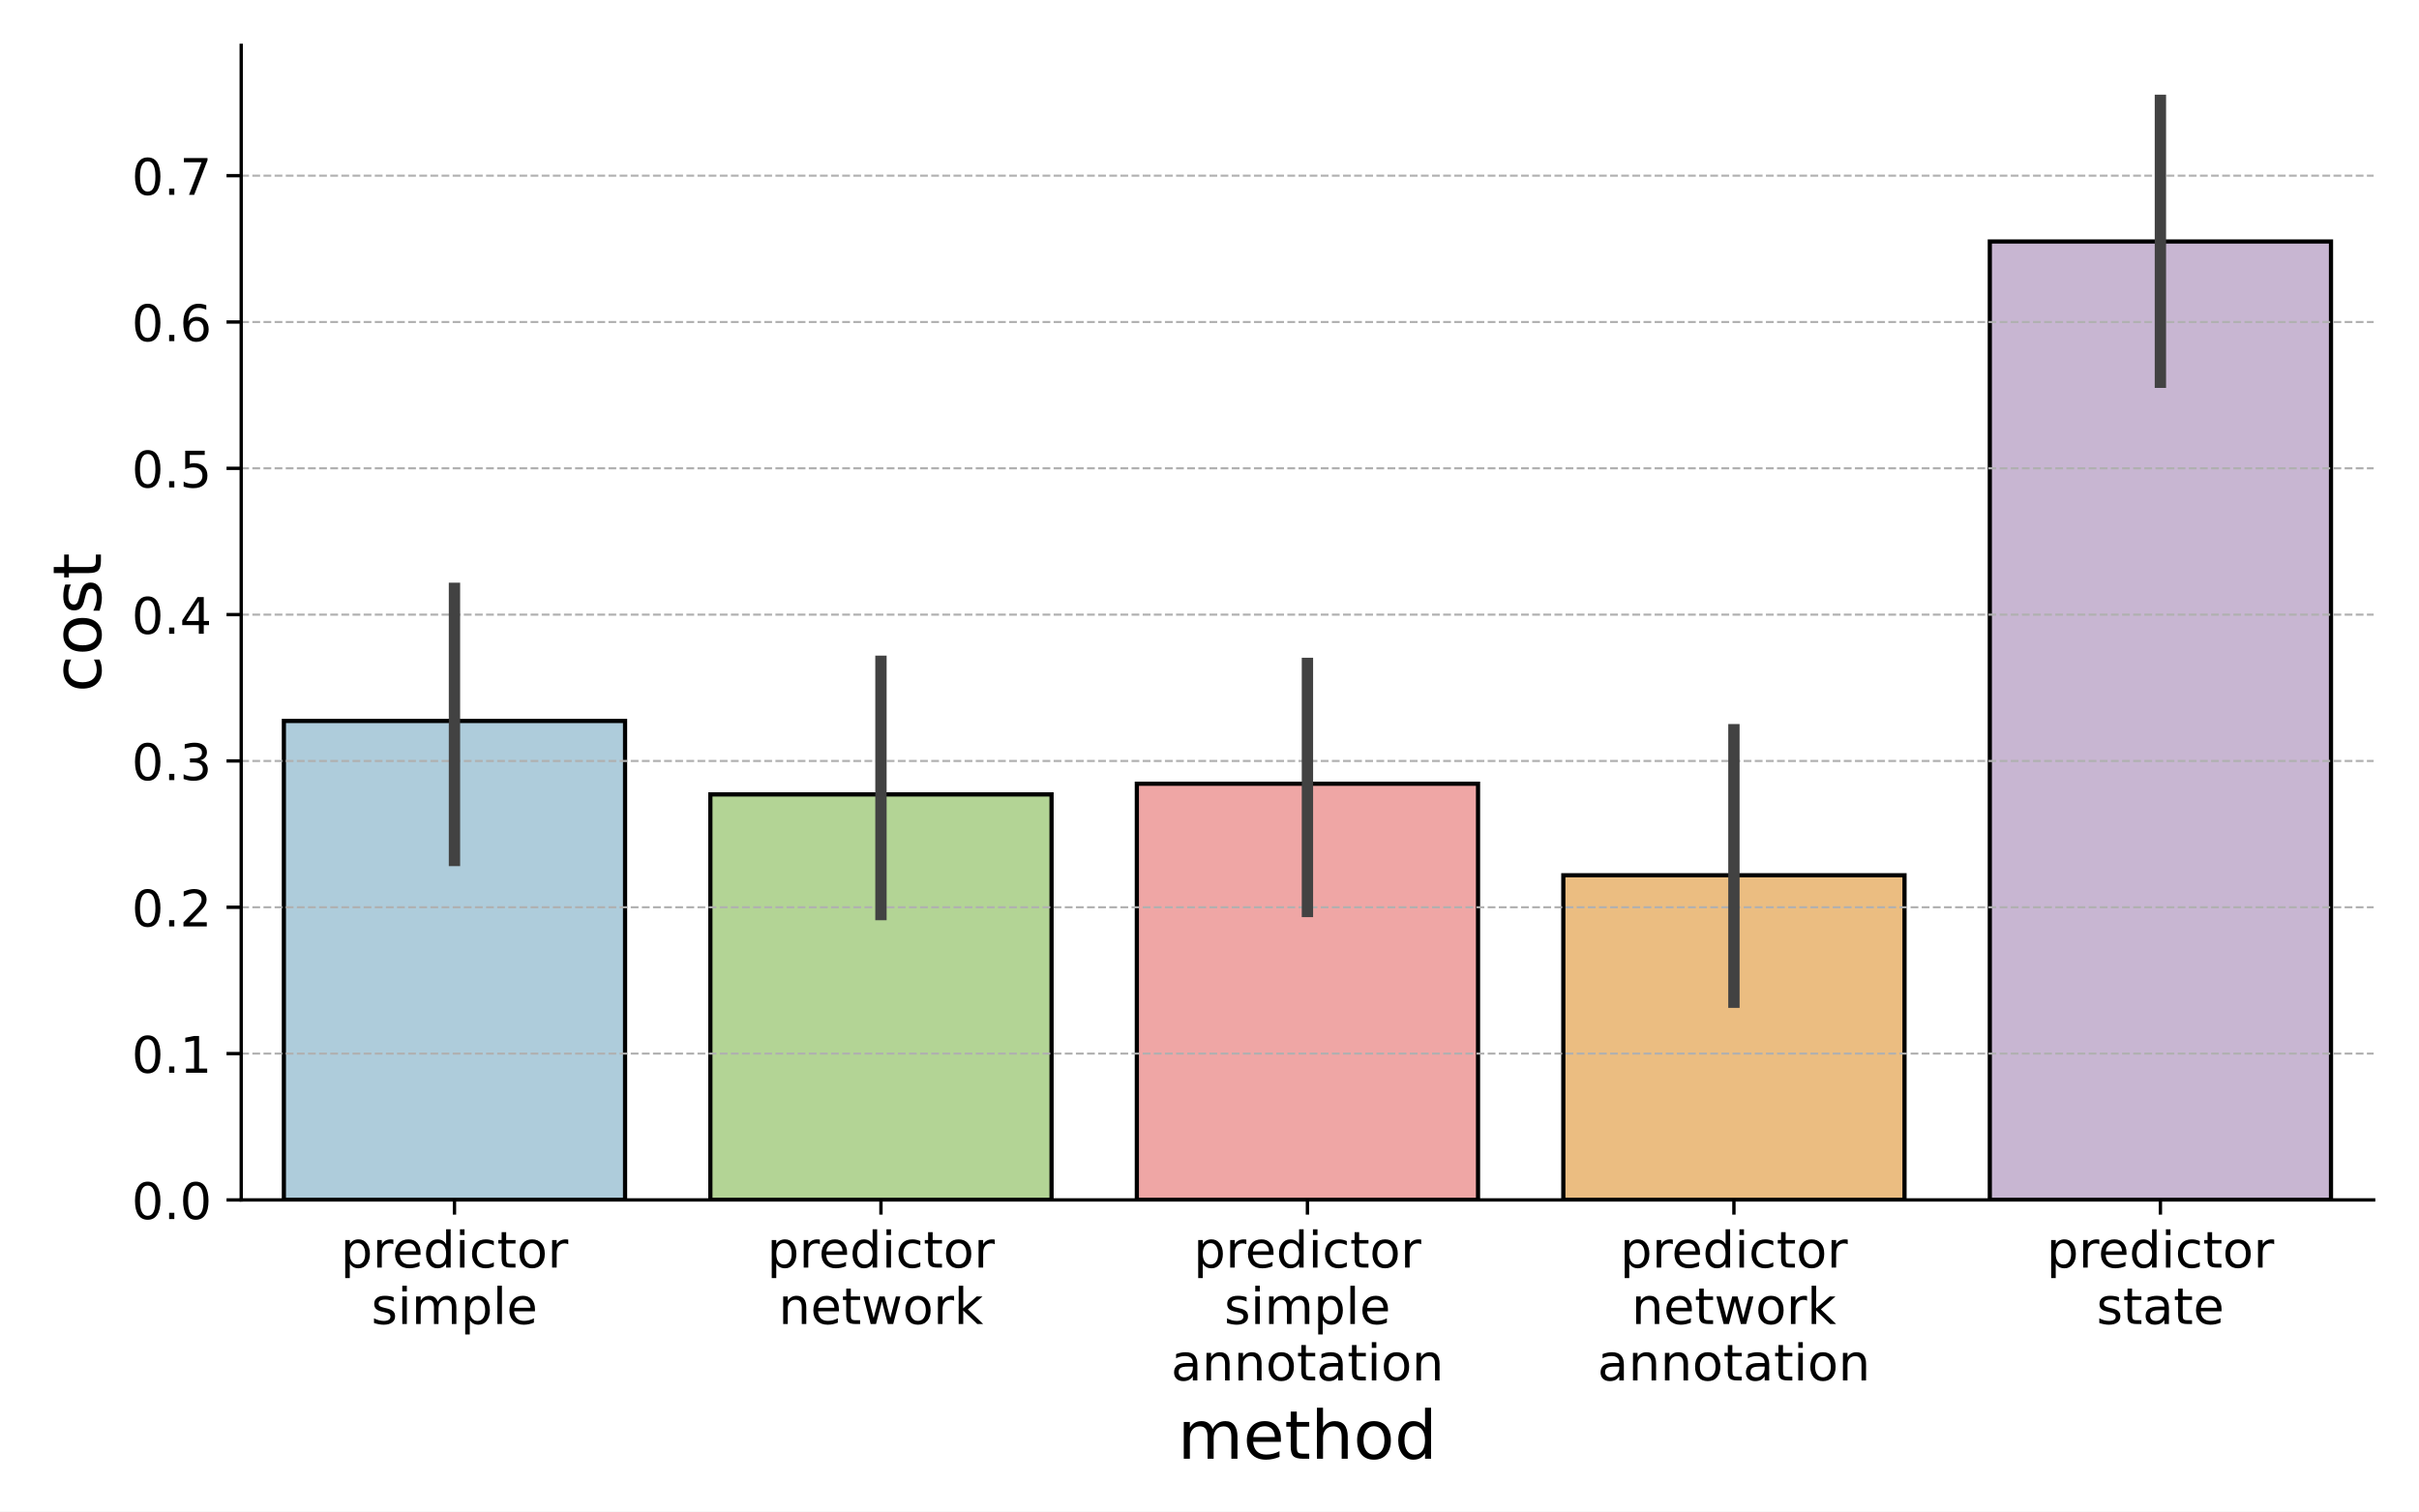
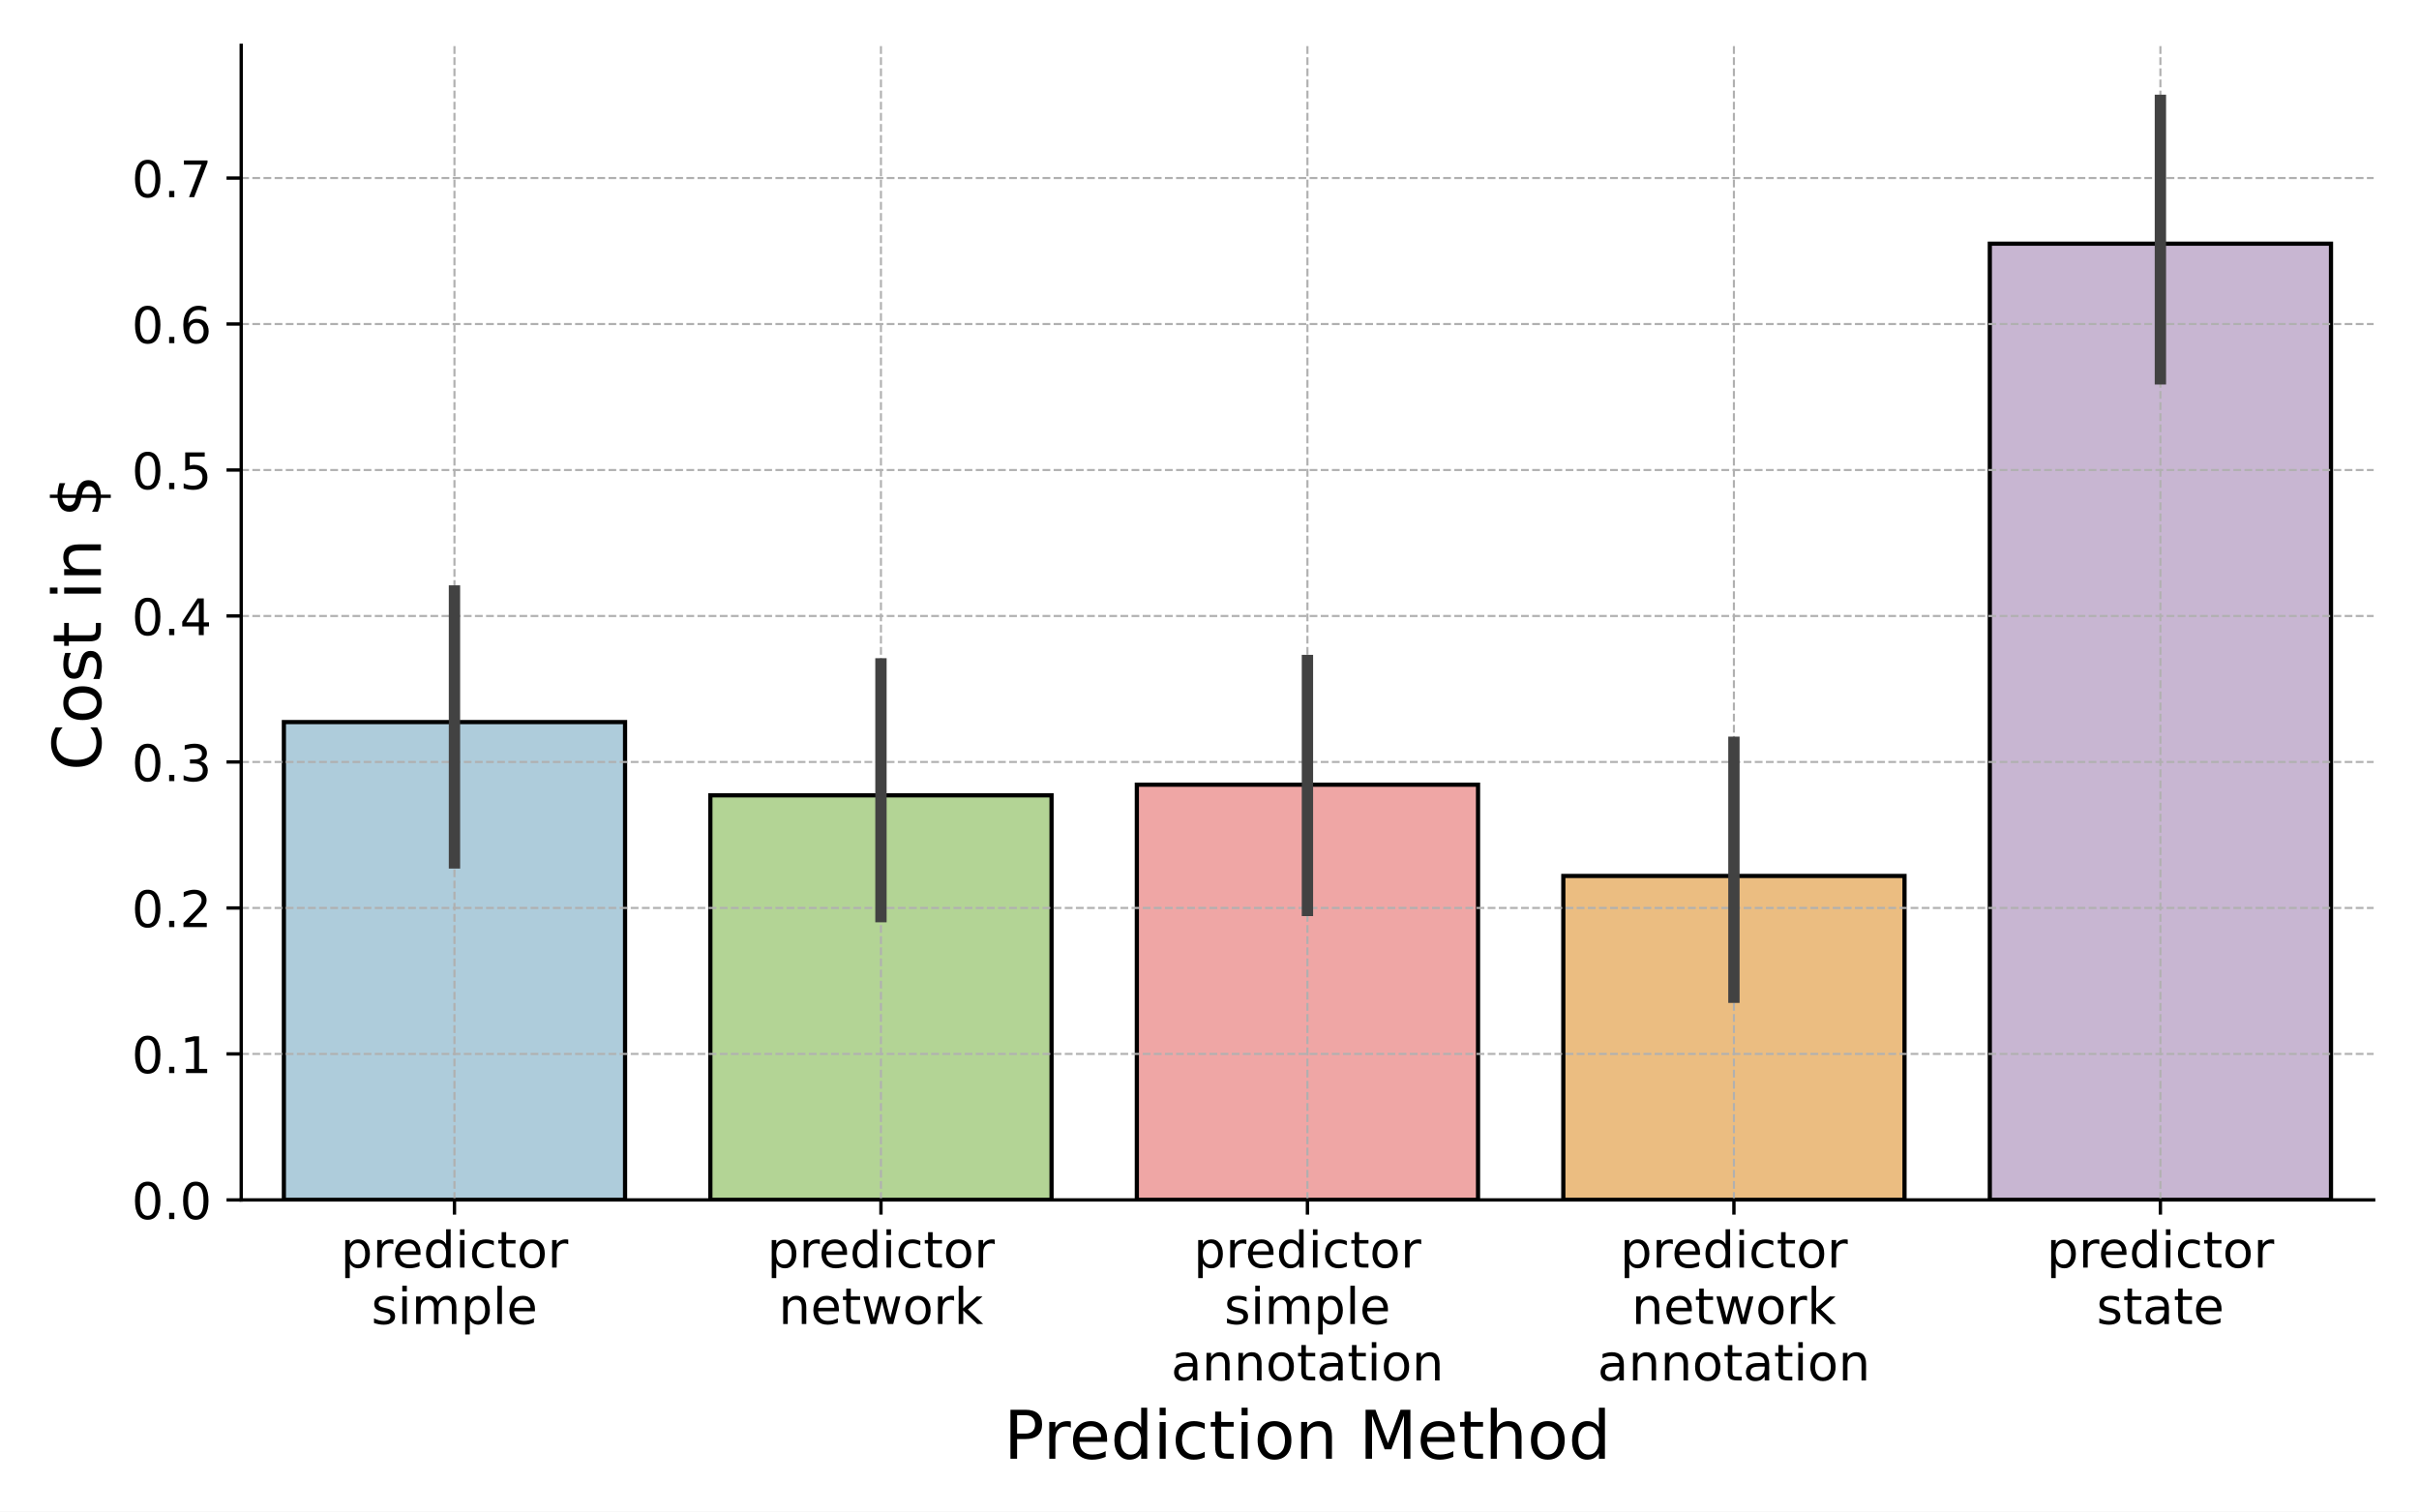
<svg xmlns="http://www.w3.org/2000/svg" xmlns:xlink="http://www.w3.org/1999/xlink" width="576pt" height="360pt" viewBox="0 0 576 360" version="1.1">
  <defs>
    <style type="text/css">*{stroke-linejoin: round; stroke-linecap: butt}</style>
  </defs>
  <g id="figure_1">
    <g id="patch_1">
      <path d="M 0 360  L 576 360  L 576 0  L 0 0  z " style="fill: #ffffff" />
    </g>
    <g id="axes_1">
      <g id="patch_2">
        <path d="M 57.44 285.784  L 565.2 285.784  L 565.2 10.8  L 57.44 10.8  z " style="fill: #ffffff" />
      </g>
      <g id="patch_3">
-         <path d="M 67.595 285.784  L 148.837 285.784  L 148.837 171.709  L 67.595 171.709  z " clip-path="url(#pa8bc504262)" style="fill: #aeccdb; stroke: #000000; stroke-linejoin: miter" />
+         <path d="M 67.595 285.784  L 148.837 285.784  L 148.837 171.972  L 67.595 171.972  z " clip-path="url(#pd0a20edb73)" style="fill: #aeccdb; stroke: #000000; stroke-linejoin: miter" />
      </g>
      <g id="patch_4">
-         <path d="M 169.147 285.784  L 250.389 285.784  L 250.389 189.203  L 169.147 189.203  z " clip-path="url(#pa8bc504262)" style="fill: #b3d495; stroke: #000000; stroke-linejoin: miter" />
+         <path d="M 169.147 285.784  L 250.389 285.784  L 250.389 189.426  L 169.147 189.426  z " clip-path="url(#pd0a20edb73)" style="fill: #b3d495; stroke: #000000; stroke-linejoin: miter" />
      </g>
      <g id="patch_5">
-         <path d="M 270.699 285.784  L 351.941 285.784  L 351.941 186.66  L 270.699 186.66  z " clip-path="url(#pa8bc504262)" style="fill: #efa6a5; stroke: #000000; stroke-linejoin: miter" />
+         <path d="M 270.699 285.784  L 351.941 285.784  L 351.941 186.888  L 270.699 186.888  z " clip-path="url(#pd0a20edb73)" style="fill: #efa6a5; stroke: #000000; stroke-linejoin: miter" />
      </g>
      <g id="patch_6">
-         <path d="M 372.251 285.784  L 453.493 285.784  L 453.493 208.455  L 372.251 208.455  z " clip-path="url(#pa8bc504262)" style="fill: #ebbd81; stroke: #000000; stroke-linejoin: miter" />
+         <path d="M 372.251 285.784  L 453.493 285.784  L 453.493 208.633  L 372.251 208.633  z " clip-path="url(#pd0a20edb73)" style="fill: #ebbd81; stroke: #000000; stroke-linejoin: miter" />
      </g>
      <g id="patch_7">
-         <path d="M 473.803 285.784  L 555.045 285.784  L 555.045 57.511  L 473.803 57.511  z " clip-path="url(#pa8bc504262)" style="fill: #c8b6d2; stroke: #000000; stroke-linejoin: miter" />
+         <path d="M 473.803 285.784  L 555.045 285.784  L 555.045 58.037  L 473.803 58.037  z " clip-path="url(#pd0a20edb73)" style="fill: #c8b6d2; stroke: #000000; stroke-linejoin: miter" />
      </g>
      <g id="matplotlib.axis_1">
        <g id="xtick_1">
          <g id="line2d_1">
+             <path d="M 108.216 285.784  L 108.216 10.8  " clip-path="url(#pd0a20edb73)" style="fill: none; stroke-dasharray: 1.85,0.8; stroke-dashoffset: 0; stroke: #b0b0b0; stroke-width: 0.5" />
+           </g>
+           <g id="line2d_2">
            <defs>
-               <path id="mb5ed90c2eb" d="M 0 0  L 0 3.5  " style="stroke: #000000; stroke-width: 0.8" />
+               <path id="me8260f8a31" d="M 0 0  L 0 3.5  " style="stroke: #000000; stroke-width: 0.8" />
            </defs>
            <g>
-               <use xlink:href="#mb5ed90c2eb" x="108.216" y="285.784" style="stroke: #000000; stroke-width: 0.8" />
+               <use xlink:href="#me8260f8a31" x="108.216" y="285.784" style="stroke: #000000; stroke-width: 0.8" />
            </g>
          </g>
          <g id="text_1">
            <g transform="translate(81.1185 301.9021) scale(0.12 -0.12)">
              <defs>
                <path id="DejaVuSans-70" d="M 1159 525  L 1159 -1331  L 581 -1331  L 581 3500  L 1159 3500  L 1159 2969  Q 1341 3281 1617 3432  Q 1894 3584 2278 3584  Q 2916 3584 3314 3078  Q 3713 2572 3713 1747  Q 3713 922 3314 415  Q 2916 -91 2278 -91  Q 1894 -91 1617 61  Q 1341 213 1159 525  z M 3116 1747  Q 3116 2381 2855 2742  Q 2594 3103 2138 3103  Q 1681 3103 1420 2742  Q 1159 2381 1159 1747  Q 1159 1113 1420 752  Q 1681 391 2138 391  Q 2594 391 2855 752  Q 3116 1113 3116 1747  z " transform="scale(0.015625)" />
                <path id="DejaVuSans-72" d="M 2631 2963  Q 2534 3019 2420 3045  Q 2306 3072 2169 3072  Q 1681 3072 1420 2755  Q 1159 2438 1159 1844  L 1159 0  L 581 0  L 581 3500  L 1159 3500  L 1159 2956  Q 1341 3275 1631 3429  Q 1922 3584 2338 3584  Q 2397 3584 2469 3576  Q 2541 3569 2628 3553  L 2631 2963  z " transform="scale(0.015625)" />
                <path id="DejaVuSans-65" d="M 3597 1894  L 3597 1613  L 953 1613  Q 991 1019 1311 708  Q 1631 397 2203 397  Q 2534 397 2845 478  Q 3156 559 3463 722  L 3463 178  Q 3153 47 2828 -22  Q 2503 -91 2169 -91  Q 1331 -91 842 396  Q 353 884 353 1716  Q 353 2575 817 3079  Q 1281 3584 2069 3584  Q 2775 3584 3186 3129  Q 3597 2675 3597 1894  z M 3022 2063  Q 3016 2534 2758 2815  Q 2500 3097 2075 3097  Q 1594 3097 1305 2825  Q 1016 2553 972 2059  L 3022 2063  z " transform="scale(0.015625)" />
                <path id="DejaVuSans-64" d="M 2906 2969  L 2906 4863  L 3481 4863  L 3481 0  L 2906 0  L 2906 525  Q 2725 213 2448 61  Q 2172 -91 1784 -91  Q 1150 -91 751 415  Q 353 922 353 1747  Q 353 2572 751 3078  Q 1150 3584 1784 3584  Q 2172 3584 2448 3432  Q 2725 3281 2906 2969  z M 947 1747  Q 947 1113 1208 752  Q 1469 391 1925 391  Q 2381 391 2643 752  Q 2906 1113 2906 1747  Q 2906 2381 2643 2742  Q 2381 3103 1925 3103  Q 1469 3103 1208 2742  Q 947 2381 947 1747  z " transform="scale(0.015625)" />
                <path id="DejaVuSans-69" d="M 603 3500  L 1178 3500  L 1178 0  L 603 0  L 603 3500  z M 603 4863  L 1178 4863  L 1178 4134  L 603 4134  L 603 4863  z " transform="scale(0.015625)" />
                <path id="DejaVuSans-63" d="M 3122 3366  L 3122 2828  Q 2878 2963 2633 3030  Q 2388 3097 2138 3097  Q 1578 3097 1268 2742  Q 959 2388 959 1747  Q 959 1106 1268 751  Q 1578 397 2138 397  Q 2388 397 2633 464  Q 2878 531 3122 666  L 3122 134  Q 2881 22 2623 -34  Q 2366 -91 2075 -91  Q 1284 -91 818 406  Q 353 903 353 1747  Q 353 2603 823 3093  Q 1294 3584 2113 3584  Q 2378 3584 2631 3529  Q 2884 3475 3122 3366  z " transform="scale(0.015625)" />
                <path id="DejaVuSans-74" d="M 1172 4494  L 1172 3500  L 2356 3500  L 2356 3053  L 1172 3053  L 1172 1153  Q 1172 725 1289 603  Q 1406 481 1766 481  L 2356 481  L 2356 0  L 1766 0  Q 1100 0 847 248  Q 594 497 594 1153  L 594 3053  L 172 3053  L 172 3500  L 594 3500  L 594 4494  L 1172 4494  z " transform="scale(0.015625)" />
                <path id="DejaVuSans-6f" d="M 1959 3097  Q 1497 3097 1228 2736  Q 959 2375 959 1747  Q 959 1119 1226 758  Q 1494 397 1959 397  Q 2419 397 2687 759  Q 2956 1122 2956 1747  Q 2956 2369 2687 2733  Q 2419 3097 1959 3097  z M 1959 3584  Q 2709 3584 3137 3096  Q 3566 2609 3566 1747  Q 3566 888 3137 398  Q 2709 -91 1959 -91  Q 1206 -91 779 398  Q 353 888 353 1747  Q 353 2609 779 3096  Q 1206 3584 1959 3584  z " transform="scale(0.015625)" />
              </defs>
              <use xlink:href="#DejaVuSans-70" />
              <use xlink:href="#DejaVuSans-72" x="63.477" />
              <use xlink:href="#DejaVuSans-65" x="102.34" />
              <use xlink:href="#DejaVuSans-64" x="163.863" />
              <use xlink:href="#DejaVuSans-69" x="227.34" />
              <use xlink:href="#DejaVuSans-63" x="255.123" />
              <use xlink:href="#DejaVuSans-74" x="310.104" />
              <use xlink:href="#DejaVuSans-6f" x="349.312" />
              <use xlink:href="#DejaVuSans-72" x="410.494" />
            </g>
            <g transform="translate(88.41131 315.3395) scale(0.12 -0.12)">
              <defs>
                <path id="DejaVuSans-73" d="M 2834 3397  L 2834 2853  Q 2591 2978 2328 3040  Q 2066 3103 1784 3103  Q 1356 3103 1142 2972  Q 928 2841 928 2578  Q 928 2378 1081 2264  Q 1234 2150 1697 2047  L 1894 2003  Q 2506 1872 2764 1633  Q 3022 1394 3022 966  Q 3022 478 2636 193  Q 2250 -91 1575 -91  Q 1294 -91 989 -36  Q 684 19 347 128  L 347 722  Q 666 556 975 473  Q 1284 391 1588 391  Q 1994 391 2212 530  Q 2431 669 2431 922  Q 2431 1156 2273 1281  Q 2116 1406 1581 1522  L 1381 1569  Q 847 1681 609 1914  Q 372 2147 372 2553  Q 372 3047 722 3315  Q 1072 3584 1716 3584  Q 2034 3584 2315 3537  Q 2597 3491 2834 3397  z " transform="scale(0.015625)" />
                <path id="DejaVuSans-6d" d="M 3328 2828  Q 3544 3216 3844 3400  Q 4144 3584 4550 3584  Q 5097 3584 5394 3201  Q 5691 2819 5691 2113  L 5691 0  L 5113 0  L 5113 2094  Q 5113 2597 4934 2840  Q 4756 3084 4391 3084  Q 3944 3084 3684 2787  Q 3425 2491 3425 1978  L 3425 0  L 2847 0  L 2847 2094  Q 2847 2600 2669 2842  Q 2491 3084 2119 3084  Q 1678 3084 1418 2786  Q 1159 2488 1159 1978  L 1159 0  L 581 0  L 581 3500  L 1159 3500  L 1159 2956  Q 1356 3278 1631 3431  Q 1906 3584 2284 3584  Q 2666 3584 2933 3390  Q 3200 3197 3328 2828  z " transform="scale(0.015625)" />
                <path id="DejaVuSans-6c" d="M 603 4863  L 1178 4863  L 1178 0  L 603 0  L 603 4863  z " transform="scale(0.015625)" />
              </defs>
              <use xlink:href="#DejaVuSans-73" />
              <use xlink:href="#DejaVuSans-69" x="52.1" />
              <use xlink:href="#DejaVuSans-6d" x="79.883" />
              <use xlink:href="#DejaVuSans-70" x="177.295" />
              <use xlink:href="#DejaVuSans-6c" x="240.771" />
              <use xlink:href="#DejaVuSans-65" x="268.555" />
            </g>
          </g>
        </g>
        <g id="xtick_2">
-           <g id="line2d_2">
-             <g>
-               <use xlink:href="#mb5ed90c2eb" x="209.768" y="285.784" style="stroke: #000000; stroke-width: 0.8" />
+           <g id="line2d_3">
+             <path d="M 209.768 285.784  L 209.768 10.8  " clip-path="url(#pd0a20edb73)" style="fill: none; stroke-dasharray: 1.85,0.8; stroke-dashoffset: 0; stroke: #b0b0b0; stroke-width: 0.5" />
+           </g>
+           <g id="line2d_4">
+             <g>
+               <use xlink:href="#me8260f8a31" x="209.768" y="285.784" style="stroke: #000000; stroke-width: 0.8" />
            </g>
          </g>
          <g id="text_2">
            <g transform="translate(182.6705 301.9021) scale(0.12 -0.12)">
              <use xlink:href="#DejaVuSans-70" />
              <use xlink:href="#DejaVuSans-72" x="63.477" />
              <use xlink:href="#DejaVuSans-65" x="102.34" />
              <use xlink:href="#DejaVuSans-64" x="163.863" />
              <use xlink:href="#DejaVuSans-69" x="227.34" />
              <use xlink:href="#DejaVuSans-63" x="255.123" />
              <use xlink:href="#DejaVuSans-74" x="310.104" />
              <use xlink:href="#DejaVuSans-6f" x="349.312" />
              <use xlink:href="#DejaVuSans-72" x="410.494" />
            </g>
            <g transform="translate(185.4024 315.3395) scale(0.12 -0.12)">
              <defs>
                <path id="DejaVuSans-6e" d="M 3513 2113  L 3513 0  L 2938 0  L 2938 2094  Q 2938 2591 2744 2837  Q 2550 3084 2163 3084  Q 1697 3084 1428 2787  Q 1159 2491 1159 1978  L 1159 0  L 581 0  L 581 3500  L 1159 3500  L 1159 2956  Q 1366 3272 1645 3428  Q 1925 3584 2291 3584  Q 2894 3584 3203 3211  Q 3513 2838 3513 2113  z " transform="scale(0.015625)" />
                <path id="DejaVuSans-77" d="M 269 3500  L 844 3500  L 1563 769  L 2278 3500  L 2956 3500  L 3675 769  L 4391 3500  L 4966 3500  L 4050 0  L 3372 0  L 2619 2869  L 1863 0  L 1184 0  L 269 3500  z " transform="scale(0.015625)" />
                <path id="DejaVuSans-6b" d="M 581 4863  L 1159 4863  L 1159 1991  L 2875 3500  L 3609 3500  L 1753 1863  L 3688 0  L 2938 0  L 1159 1709  L 1159 0  L 581 0  L 581 4863  z " transform="scale(0.015625)" />
              </defs>
              <use xlink:href="#DejaVuSans-6e" />
              <use xlink:href="#DejaVuSans-65" x="63.379" />
              <use xlink:href="#DejaVuSans-74" x="124.902" />
              <use xlink:href="#DejaVuSans-77" x="164.111" />
              <use xlink:href="#DejaVuSans-6f" x="245.898" />
              <use xlink:href="#DejaVuSans-72" x="307.08" />
              <use xlink:href="#DejaVuSans-6b" x="348.193" />
            </g>
          </g>
        </g>
        <g id="xtick_3">
-           <g id="line2d_3">
-             <g>
-               <use xlink:href="#mb5ed90c2eb" x="311.32" y="285.784" style="stroke: #000000; stroke-width: 0.8" />
+           <g id="line2d_5">
+             <path d="M 311.32 285.784  L 311.32 10.8  " clip-path="url(#pd0a20edb73)" style="fill: none; stroke-dasharray: 1.85,0.8; stroke-dashoffset: 0; stroke: #b0b0b0; stroke-width: 0.5" />
+           </g>
+           <g id="line2d_6">
+             <g>
+               <use xlink:href="#me8260f8a31" x="311.32" y="285.784" style="stroke: #000000; stroke-width: 0.8" />
            </g>
          </g>
          <g id="text_3">
            <g transform="translate(284.2225 301.9021) scale(0.12 -0.12)">
              <use xlink:href="#DejaVuSans-70" />
              <use xlink:href="#DejaVuSans-72" x="63.477" />
              <use xlink:href="#DejaVuSans-65" x="102.34" />
              <use xlink:href="#DejaVuSans-64" x="163.863" />
              <use xlink:href="#DejaVuSans-69" x="227.34" />
              <use xlink:href="#DejaVuSans-63" x="255.123" />
              <use xlink:href="#DejaVuSans-74" x="310.104" />
              <use xlink:href="#DejaVuSans-6f" x="349.312" />
              <use xlink:href="#DejaVuSans-72" x="410.494" />
            </g>
            <g transform="translate(291.5153 315.3395) scale(0.12 -0.12)">
              <use xlink:href="#DejaVuSans-73" />
              <use xlink:href="#DejaVuSans-69" x="52.1" />
              <use xlink:href="#DejaVuSans-6d" x="79.883" />
              <use xlink:href="#DejaVuSans-70" x="177.295" />
              <use xlink:href="#DejaVuSans-6c" x="240.771" />
              <use xlink:href="#DejaVuSans-65" x="268.555" />
            </g>
            <g transform="translate(278.845 328.7769) scale(0.12 -0.12)">
              <defs>
                <path id="DejaVuSans-61" d="M 2194 1759  Q 1497 1759 1228 1600  Q 959 1441 959 1056  Q 959 750 1161 570  Q 1363 391 1709 391  Q 2188 391 2477 730  Q 2766 1069 2766 1631  L 2766 1759  L 2194 1759  z M 3341 1997  L 3341 0  L 2766 0  L 2766 531  Q 2569 213 2275 61  Q 1981 -91 1556 -91  Q 1019 -91 701 211  Q 384 513 384 1019  Q 384 1609 779 1909  Q 1175 2209 1959 2209  L 2766 2209  L 2766 2266  Q 2766 2663 2505 2880  Q 2244 3097 1772 3097  Q 1472 3097 1187 3025  Q 903 2953 641 2809  L 641 3341  Q 956 3463 1253 3523  Q 1550 3584 1831 3584  Q 2591 3584 2966 3190  Q 3341 2797 3341 1997  z " transform="scale(0.015625)" />
              </defs>
              <use xlink:href="#DejaVuSans-61" />
              <use xlink:href="#DejaVuSans-6e" x="61.279" />
              <use xlink:href="#DejaVuSans-6e" x="124.658" />
              <use xlink:href="#DejaVuSans-6f" x="188.037" />
              <use xlink:href="#DejaVuSans-74" x="249.219" />
              <use xlink:href="#DejaVuSans-61" x="288.428" />
              <use xlink:href="#DejaVuSans-74" x="349.707" />
              <use xlink:href="#DejaVuSans-69" x="388.916" />
              <use xlink:href="#DejaVuSans-6f" x="416.699" />
              <use xlink:href="#DejaVuSans-6e" x="477.881" />
            </g>
          </g>
        </g>
        <g id="xtick_4">
-           <g id="line2d_4">
-             <g>
-               <use xlink:href="#mb5ed90c2eb" x="412.872" y="285.784" style="stroke: #000000; stroke-width: 0.8" />
+           <g id="line2d_7">
+             <path d="M 412.872 285.784  L 412.872 10.8  " clip-path="url(#pd0a20edb73)" style="fill: none; stroke-dasharray: 1.85,0.8; stroke-dashoffset: 0; stroke: #b0b0b0; stroke-width: 0.5" />
+           </g>
+           <g id="line2d_8">
+             <g>
+               <use xlink:href="#me8260f8a31" x="412.872" y="285.784" style="stroke: #000000; stroke-width: 0.8" />
            </g>
          </g>
          <g id="text_4">
            <g transform="translate(385.7745 301.9021) scale(0.12 -0.12)">
              <use xlink:href="#DejaVuSans-70" />
              <use xlink:href="#DejaVuSans-72" x="63.477" />
              <use xlink:href="#DejaVuSans-65" x="102.34" />
              <use xlink:href="#DejaVuSans-64" x="163.863" />
              <use xlink:href="#DejaVuSans-69" x="227.34" />
              <use xlink:href="#DejaVuSans-63" x="255.123" />
              <use xlink:href="#DejaVuSans-74" x="310.104" />
              <use xlink:href="#DejaVuSans-6f" x="349.312" />
              <use xlink:href="#DejaVuSans-72" x="410.494" />
            </g>
            <g transform="translate(388.5064 315.3395) scale(0.12 -0.12)">
              <use xlink:href="#DejaVuSans-6e" />
              <use xlink:href="#DejaVuSans-65" x="63.379" />
              <use xlink:href="#DejaVuSans-74" x="124.902" />
              <use xlink:href="#DejaVuSans-77" x="164.111" />
              <use xlink:href="#DejaVuSans-6f" x="245.898" />
              <use xlink:href="#DejaVuSans-72" x="307.08" />
              <use xlink:href="#DejaVuSans-6b" x="348.193" />
            </g>
            <g transform="translate(380.397 328.7769) scale(0.12 -0.12)">
              <use xlink:href="#DejaVuSans-61" />
              <use xlink:href="#DejaVuSans-6e" x="61.279" />
              <use xlink:href="#DejaVuSans-6e" x="124.658" />
              <use xlink:href="#DejaVuSans-6f" x="188.037" />
              <use xlink:href="#DejaVuSans-74" x="249.219" />
              <use xlink:href="#DejaVuSans-61" x="288.428" />
              <use xlink:href="#DejaVuSans-74" x="349.707" />
              <use xlink:href="#DejaVuSans-69" x="388.916" />
              <use xlink:href="#DejaVuSans-6f" x="416.699" />
              <use xlink:href="#DejaVuSans-6e" x="477.881" />
            </g>
          </g>
        </g>
        <g id="xtick_5">
-           <g id="line2d_5">
-             <g>
-               <use xlink:href="#mb5ed90c2eb" x="514.424" y="285.784" style="stroke: #000000; stroke-width: 0.8" />
+           <g id="line2d_9">
+             <path d="M 514.424 285.784  L 514.424 10.8  " clip-path="url(#pd0a20edb73)" style="fill: none; stroke-dasharray: 1.85,0.8; stroke-dashoffset: 0; stroke: #b0b0b0; stroke-width: 0.5" />
+           </g>
+           <g id="line2d_10">
+             <g>
+               <use xlink:href="#me8260f8a31" x="514.424" y="285.784" style="stroke: #000000; stroke-width: 0.8" />
            </g>
          </g>
          <g id="text_5">
            <g transform="translate(487.3265 301.9021) scale(0.12 -0.12)">
              <use xlink:href="#DejaVuSans-70" />
              <use xlink:href="#DejaVuSans-72" x="63.477" />
              <use xlink:href="#DejaVuSans-65" x="102.34" />
              <use xlink:href="#DejaVuSans-64" x="163.863" />
              <use xlink:href="#DejaVuSans-69" x="227.34" />
              <use xlink:href="#DejaVuSans-63" x="255.123" />
              <use xlink:href="#DejaVuSans-74" x="310.104" />
              <use xlink:href="#DejaVuSans-6f" x="349.312" />
              <use xlink:href="#DejaVuSans-72" x="410.494" />
            </g>
            <g transform="translate(499.2253 315.3395) scale(0.12 -0.12)">
              <use xlink:href="#DejaVuSans-73" />
              <use xlink:href="#DejaVuSans-74" x="52.1" />
              <use xlink:href="#DejaVuSans-61" x="91.309" />
              <use xlink:href="#DejaVuSans-74" x="152.588" />
              <use xlink:href="#DejaVuSans-65" x="191.797" />
            </g>
          </g>
        </g>
        <g id="text_6">
-           <g transform="translate(280.425 347.43) scale(0.16 -0.16)">
+           <g transform="translate(239.0337 347.43) scale(0.16 -0.16)">
            <defs>
+               <path id="DejaVuSans-50" d="M 1259 4147  L 1259 2394  L 2053 2394  Q 2494 2394 2734 2622  Q 2975 2850 2975 3272  Q 2975 3691 2734 3919  Q 2494 4147 2053 4147  L 1259 4147  z M 628 4666  L 2053 4666  Q 2838 4666 3239 4311  Q 3641 3956 3641 3272  Q 3641 2581 3239 2228  Q 2838 1875 2053 1875  L 1259 1875  L 1259 0  L 628 0  L 628 4666  z " transform="scale(0.015625)" />
+               <path id="DejaVuSans-20" transform="scale(0.015625)" />
+               <path id="DejaVuSans-4d" d="M 628 4666  L 1569 4666  L 2759 1491  L 3956 4666  L 4897 4666  L 4897 0  L 4281 0  L 4281 4097  L 3078 897  L 2444 897  L 1241 4097  L 1241 0  L 628 0  L 628 4666  z " transform="scale(0.015625)" />
              <path id="DejaVuSans-68" d="M 3513 2113  L 3513 0  L 2938 0  L 2938 2094  Q 2938 2591 2744 2837  Q 2550 3084 2163 3084  Q 1697 3084 1428 2787  Q 1159 2491 1159 1978  L 1159 0  L 581 0  L 581 4863  L 1159 4863  L 1159 2956  Q 1366 3272 1645 3428  Q 1925 3584 2291 3584  Q 2894 3584 3203 3211  Q 3513 2838 3513 2113  z " transform="scale(0.015625)" />
            </defs>
-             <use xlink:href="#DejaVuSans-6d" />
-             <use xlink:href="#DejaVuSans-65" x="97.412" />
-             <use xlink:href="#DejaVuSans-74" x="158.936" />
-             <use xlink:href="#DejaVuSans-68" x="198.145" />
-             <use xlink:href="#DejaVuSans-6f" x="261.523" />
-             <use xlink:href="#DejaVuSans-64" x="322.705" />
+             <use xlink:href="#DejaVuSans-50" />
+             <use xlink:href="#DejaVuSans-72" x="58.553" />
+             <use xlink:href="#DejaVuSans-65" x="97.416" />
+             <use xlink:href="#DejaVuSans-64" x="158.939" />
+             <use xlink:href="#DejaVuSans-69" x="222.416" />
+             <use xlink:href="#DejaVuSans-63" x="250.199" />
+             <use xlink:href="#DejaVuSans-74" x="305.18" />
+             <use xlink:href="#DejaVuSans-69" x="344.389" />
+             <use xlink:href="#DejaVuSans-6f" x="372.172" />
+             <use xlink:href="#DejaVuSans-6e" x="433.354" />
+             <use xlink:href="#DejaVuSans-20" x="496.732" />
+             <use xlink:href="#DejaVuSans-4d" x="528.52" />
+             <use xlink:href="#DejaVuSans-65" x="614.799" />
+             <use xlink:href="#DejaVuSans-74" x="676.322" />
+             <use xlink:href="#DejaVuSans-68" x="715.531" />
+             <use xlink:href="#DejaVuSans-6f" x="778.91" />
+             <use xlink:href="#DejaVuSans-64" x="840.092" />
          </g>
        </g>
      </g>
      <g id="matplotlib.axis_2">
        <g id="ytick_1">
-           <g id="line2d_6">
-             <path d="M 57.44 285.784  L 565.2 285.784  " clip-path="url(#pa8bc504262)" style="fill: none; stroke-dasharray: 1.85,0.8; stroke-dashoffset: 0; stroke: #b0b0b0; stroke-width: 0.5" />
-           </g>
-           <g id="line2d_7">
+           <g id="line2d_11">
+             <path d="M 57.44 285.784  L 565.2 285.784  " clip-path="url(#pd0a20edb73)" style="fill: none; stroke-dasharray: 1.85,0.8; stroke-dashoffset: 0; stroke: #b0b0b0; stroke-width: 0.5" />
+           </g>
+           <g id="line2d_12">
            <defs>
-               <path id="mb05ef955e2" d="M 0 0  L -3.5 0  " style="stroke: #000000; stroke-width: 0.8" />
+               <path id="mf46da9cb0a" d="M 0 0  L -3.5 0  " style="stroke: #000000; stroke-width: 0.8" />
            </defs>
            <g>
-               <use xlink:href="#mb05ef955e2" x="57.44" y="285.784" style="stroke: #000000; stroke-width: 0.8" />
+               <use xlink:href="#mf46da9cb0a" x="57.44" y="285.784" style="stroke: #000000; stroke-width: 0.8" />
            </g>
          </g>
          <g id="text_7">
            <g transform="translate(31.35625 290.3431) scale(0.12 -0.12)">
              <defs>
                <path id="DejaVuSans-30" d="M 2034 4250  Q 1547 4250 1301 3770  Q 1056 3291 1056 2328  Q 1056 1369 1301 889  Q 1547 409 2034 409  Q 2525 409 2770 889  Q 3016 1369 3016 2328  Q 3016 3291 2770 3770  Q 2525 4250 2034 4250  z M 2034 4750  Q 2819 4750 3233 4129  Q 3647 3509 3647 2328  Q 3647 1150 3233 529  Q 2819 -91 2034 -91  Q 1250 -91 836 529  Q 422 1150 422 2328  Q 422 3509 836 4129  Q 1250 4750 2034 4750  z " transform="scale(0.015625)" />
                <path id="DejaVuSans-2e" d="M 684 794  L 1344 794  L 1344 0  L 684 0  L 684 794  z " transform="scale(0.015625)" />
              </defs>
              <use xlink:href="#DejaVuSans-30" />
              <use xlink:href="#DejaVuSans-2e" x="63.623" />
              <use xlink:href="#DejaVuSans-30" x="95.41" />
            </g>
          </g>
        </g>
        <g id="ytick_2">
-           <g id="line2d_8">
-             <path d="M 57.44 250.935  L 565.2 250.935  " clip-path="url(#pa8bc504262)" style="fill: none; stroke-dasharray: 1.85,0.8; stroke-dashoffset: 0; stroke: #b0b0b0; stroke-width: 0.5" />
-           </g>
-           <g id="line2d_9">
-             <g>
-               <use xlink:href="#mb05ef955e2" x="57.44" y="250.935" style="stroke: #000000; stroke-width: 0.8" />
+           <g id="line2d_13">
+             <path d="M 57.44 251.015  L 565.2 251.015  " clip-path="url(#pd0a20edb73)" style="fill: none; stroke-dasharray: 1.85,0.8; stroke-dashoffset: 0; stroke: #b0b0b0; stroke-width: 0.5" />
+           </g>
+           <g id="line2d_14">
+             <g>
+               <use xlink:href="#mf46da9cb0a" x="57.44" y="251.015" style="stroke: #000000; stroke-width: 0.8" />
            </g>
          </g>
          <g id="text_8">
-             <g transform="translate(31.35625 255.4941) scale(0.12 -0.12)">
+             <g transform="translate(31.35625 255.5744) scale(0.12 -0.12)">
              <defs>
                <path id="DejaVuSans-31" d="M 794 531  L 1825 531  L 1825 4091  L 703 3866  L 703 4441  L 1819 4666  L 2450 4666  L 2450 531  L 3481 531  L 3481 0  L 794 0  L 794 531  z " transform="scale(0.015625)" />
              </defs>
              <use xlink:href="#DejaVuSans-30" />
              <use xlink:href="#DejaVuSans-2e" x="63.623" />
              <use xlink:href="#DejaVuSans-31" x="95.41" />
            </g>
          </g>
        </g>
        <g id="ytick_3">
-           <g id="line2d_10">
-             <path d="M 57.44 216.086  L 565.2 216.086  " clip-path="url(#pa8bc504262)" style="fill: none; stroke-dasharray: 1.85,0.8; stroke-dashoffset: 0; stroke: #b0b0b0; stroke-width: 0.5" />
-           </g>
-           <g id="line2d_11">
-             <g>
-               <use xlink:href="#mb05ef955e2" x="57.44" y="216.086" style="stroke: #000000; stroke-width: 0.8" />
+           <g id="line2d_15">
+             <path d="M 57.44 216.247  L 565.2 216.247  " clip-path="url(#pd0a20edb73)" style="fill: none; stroke-dasharray: 1.85,0.8; stroke-dashoffset: 0; stroke: #b0b0b0; stroke-width: 0.5" />
+           </g>
+           <g id="line2d_16">
+             <g>
+               <use xlink:href="#mf46da9cb0a" x="57.44" y="216.247" style="stroke: #000000; stroke-width: 0.8" />
            </g>
          </g>
          <g id="text_9">
-             <g transform="translate(31.35625 220.6452) scale(0.12 -0.12)">
+             <g transform="translate(31.35625 220.8058) scale(0.12 -0.12)">
              <defs>
                <path id="DejaVuSans-32" d="M 1228 531  L 3431 531  L 3431 0  L 469 0  L 469 531  Q 828 903 1448 1529  Q 2069 2156 2228 2338  Q 2531 2678 2651 2914  Q 2772 3150 2772 3378  Q 2772 3750 2511 3984  Q 2250 4219 1831 4219  Q 1534 4219 1204 4116  Q 875 4013 500 3803  L 500 4441  Q 881 4594 1212 4672  Q 1544 4750 1819 4750  Q 2544 4750 2975 4387  Q 3406 4025 3406 3419  Q 3406 3131 3298 2873  Q 3191 2616 2906 2266  Q 2828 2175 2409 1742  Q 1991 1309 1228 531  z " transform="scale(0.015625)" />
              </defs>
              <use xlink:href="#DejaVuSans-30" />
              <use xlink:href="#DejaVuSans-2e" x="63.623" />
              <use xlink:href="#DejaVuSans-32" x="95.41" />
            </g>
          </g>
        </g>
        <g id="ytick_4">
-           <g id="line2d_12">
-             <path d="M 57.44 181.237  L 565.2 181.237  " clip-path="url(#pa8bc504262)" style="fill: none; stroke-dasharray: 1.85,0.8; stroke-dashoffset: 0; stroke: #b0b0b0; stroke-width: 0.5" />
-           </g>
-           <g id="line2d_13">
-             <g>
-               <use xlink:href="#mb05ef955e2" x="57.44" y="181.237" style="stroke: #000000; stroke-width: 0.8" />
+           <g id="line2d_17">
+             <path d="M 57.44 181.478  L 565.2 181.478  " clip-path="url(#pd0a20edb73)" style="fill: none; stroke-dasharray: 1.85,0.8; stroke-dashoffset: 0; stroke: #b0b0b0; stroke-width: 0.5" />
+           </g>
+           <g id="line2d_18">
+             <g>
+               <use xlink:href="#mf46da9cb0a" x="57.44" y="181.478" style="stroke: #000000; stroke-width: 0.8" />
            </g>
          </g>
          <g id="text_10">
-             <g transform="translate(31.35625 185.7963) scale(0.12 -0.12)">
+             <g transform="translate(31.35625 186.0371) scale(0.12 -0.12)">
              <defs>
                <path id="DejaVuSans-33" d="M 2597 2516  Q 3050 2419 3304 2112  Q 3559 1806 3559 1356  Q 3559 666 3084 287  Q 2609 -91 1734 -91  Q 1441 -91 1130 -33  Q 819 25 488 141  L 488 750  Q 750 597 1062 519  Q 1375 441 1716 441  Q 2309 441 2620 675  Q 2931 909 2931 1356  Q 2931 1769 2642 2001  Q 2353 2234 1838 2234  L 1294 2234  L 1294 2753  L 1863 2753  Q 2328 2753 2575 2939  Q 2822 3125 2822 3475  Q 2822 3834 2567 4026  Q 2313 4219 1838 4219  Q 1578 4219 1281 4162  Q 984 4106 628 3988  L 628 4550  Q 988 4650 1302 4700  Q 1616 4750 1894 4750  Q 2613 4750 3031 4423  Q 3450 4097 3450 3541  Q 3450 3153 3228 2886  Q 3006 2619 2597 2516  z " transform="scale(0.015625)" />
              </defs>
              <use xlink:href="#DejaVuSans-30" />
              <use xlink:href="#DejaVuSans-2e" x="63.623" />
              <use xlink:href="#DejaVuSans-33" x="95.41" />
            </g>
          </g>
        </g>
        <g id="ytick_5">
-           <g id="line2d_14">
-             <path d="M 57.44 146.388  L 565.2 146.388  " clip-path="url(#pa8bc504262)" style="fill: none; stroke-dasharray: 1.85,0.8; stroke-dashoffset: 0; stroke: #b0b0b0; stroke-width: 0.5" />
-           </g>
-           <g id="line2d_15">
-             <g>
-               <use xlink:href="#mb05ef955e2" x="57.44" y="146.388" style="stroke: #000000; stroke-width: 0.8" />
+           <g id="line2d_19">
+             <path d="M 57.44 146.709  L 565.2 146.709  " clip-path="url(#pd0a20edb73)" style="fill: none; stroke-dasharray: 1.85,0.8; stroke-dashoffset: 0; stroke: #b0b0b0; stroke-width: 0.5" />
+           </g>
+           <g id="line2d_20">
+             <g>
+               <use xlink:href="#mf46da9cb0a" x="57.44" y="146.709" style="stroke: #000000; stroke-width: 0.8" />
            </g>
          </g>
          <g id="text_11">
-             <g transform="translate(31.35625 150.9473) scale(0.12 -0.12)">
+             <g transform="translate(31.35625 151.2685) scale(0.12 -0.12)">
              <defs>
                <path id="DejaVuSans-34" d="M 2419 4116  L 825 1625  L 2419 1625  L 2419 4116  z M 2253 4666  L 3047 4666  L 3047 1625  L 3713 1625  L 3713 1100  L 3047 1100  L 3047 0  L 2419 0  L 2419 1100  L 313 1100  L 313 1709  L 2253 4666  z " transform="scale(0.015625)" />
              </defs>
              <use xlink:href="#DejaVuSans-30" />
              <use xlink:href="#DejaVuSans-2e" x="63.623" />
              <use xlink:href="#DejaVuSans-34" x="95.41" />
            </g>
          </g>
        </g>
        <g id="ytick_6">
-           <g id="line2d_16">
-             <path d="M 57.44 111.539  L 565.2 111.539  " clip-path="url(#pa8bc504262)" style="fill: none; stroke-dasharray: 1.85,0.8; stroke-dashoffset: 0; stroke: #b0b0b0; stroke-width: 0.5" />
-           </g>
-           <g id="line2d_17">
-             <g>
-               <use xlink:href="#mb05ef955e2" x="57.44" y="111.539" style="stroke: #000000; stroke-width: 0.8" />
+           <g id="line2d_21">
+             <path d="M 57.44 111.941  L 565.2 111.941  " clip-path="url(#pd0a20edb73)" style="fill: none; stroke-dasharray: 1.85,0.8; stroke-dashoffset: 0; stroke: #b0b0b0; stroke-width: 0.5" />
+           </g>
+           <g id="line2d_22">
+             <g>
+               <use xlink:href="#mf46da9cb0a" x="57.44" y="111.941" style="stroke: #000000; stroke-width: 0.8" />
            </g>
          </g>
          <g id="text_12">
-             <g transform="translate(31.35625 116.0984) scale(0.12 -0.12)">
+             <g transform="translate(31.35625 116.4998) scale(0.12 -0.12)">
              <defs>
                <path id="DejaVuSans-35" d="M 691 4666  L 3169 4666  L 3169 4134  L 1269 4134  L 1269 2991  Q 1406 3038 1543 3061  Q 1681 3084 1819 3084  Q 2600 3084 3056 2656  Q 3513 2228 3513 1497  Q 3513 744 3044 326  Q 2575 -91 1722 -91  Q 1428 -91 1123 -41  Q 819 9 494 109  L 494 744  Q 775 591 1075 516  Q 1375 441 1709 441  Q 2250 441 2565 725  Q 2881 1009 2881 1497  Q 2881 1984 2565 2268  Q 2250 2553 1709 2553  Q 1456 2553 1204 2497  Q 953 2441 691 2322  L 691 4666  z " transform="scale(0.015625)" />
              </defs>
              <use xlink:href="#DejaVuSans-30" />
              <use xlink:href="#DejaVuSans-2e" x="63.623" />
              <use xlink:href="#DejaVuSans-35" x="95.41" />
            </g>
          </g>
        </g>
        <g id="ytick_7">
-           <g id="line2d_18">
-             <path d="M 57.44 76.69  L 565.2 76.69  " clip-path="url(#pa8bc504262)" style="fill: none; stroke-dasharray: 1.85,0.8; stroke-dashoffset: 0; stroke: #b0b0b0; stroke-width: 0.5" />
-           </g>
-           <g id="line2d_19">
-             <g>
-               <use xlink:href="#mb05ef955e2" x="57.44" y="76.69" style="stroke: #000000; stroke-width: 0.8" />
+           <g id="line2d_23">
+             <path d="M 57.44 77.172  L 565.2 77.172  " clip-path="url(#pd0a20edb73)" style="fill: none; stroke-dasharray: 1.85,0.8; stroke-dashoffset: 0; stroke: #b0b0b0; stroke-width: 0.5" />
+           </g>
+           <g id="line2d_24">
+             <g>
+               <use xlink:href="#mf46da9cb0a" x="57.44" y="77.172" style="stroke: #000000; stroke-width: 0.8" />
            </g>
          </g>
          <g id="text_13">
-             <g transform="translate(31.35625 81.24947) scale(0.12 -0.12)">
+             <g transform="translate(31.35625 81.7312) scale(0.12 -0.12)">
              <defs>
                <path id="DejaVuSans-36" d="M 2113 2584  Q 1688 2584 1439 2293  Q 1191 2003 1191 1497  Q 1191 994 1439 701  Q 1688 409 2113 409  Q 2538 409 2786 701  Q 3034 994 3034 1497  Q 3034 2003 2786 2293  Q 2538 2584 2113 2584  z M 3366 4563  L 3366 3988  Q 3128 4100 2886 4159  Q 2644 4219 2406 4219  Q 1781 4219 1451 3797  Q 1122 3375 1075 2522  Q 1259 2794 1537 2939  Q 1816 3084 2150 3084  Q 2853 3084 3261 2657  Q 3669 2231 3669 1497  Q 3669 778 3244 343  Q 2819 -91 2113 -91  Q 1303 -91 875 529  Q 447 1150 447 2328  Q 447 3434 972 4092  Q 1497 4750 2381 4750  Q 2619 4750 2861 4703  Q 3103 4656 3366 4563  z " transform="scale(0.015625)" />
              </defs>
              <use xlink:href="#DejaVuSans-30" />
              <use xlink:href="#DejaVuSans-2e" x="63.623" />
              <use xlink:href="#DejaVuSans-36" x="95.41" />
            </g>
          </g>
        </g>
        <g id="ytick_8">
-           <g id="line2d_20">
-             <path d="M 57.44 41.841  L 565.2 41.841  " clip-path="url(#pa8bc504262)" style="fill: none; stroke-dasharray: 1.85,0.8; stroke-dashoffset: 0; stroke: #b0b0b0; stroke-width: 0.5" />
-           </g>
-           <g id="line2d_21">
-             <g>
-               <use xlink:href="#mb05ef955e2" x="57.44" y="41.841" style="stroke: #000000; stroke-width: 0.8" />
+           <g id="line2d_25">
+             <path d="M 57.44 42.403  L 565.2 42.403  " clip-path="url(#pd0a20edb73)" style="fill: none; stroke-dasharray: 1.85,0.8; stroke-dashoffset: 0; stroke: #b0b0b0; stroke-width: 0.5" />
+           </g>
+           <g id="line2d_26">
+             <g>
+               <use xlink:href="#mf46da9cb0a" x="57.44" y="42.403" style="stroke: #000000; stroke-width: 0.8" />
            </g>
          </g>
          <g id="text_14">
-             <g transform="translate(31.35625 46.40054) scale(0.12 -0.12)">
+             <g transform="translate(31.35625 46.96256) scale(0.12 -0.12)">
              <defs>
                <path id="DejaVuSans-37" d="M 525 4666  L 3525 4666  L 3525 4397  L 1831 0  L 1172 0  L 2766 4134  L 525 4134  L 525 4666  z " transform="scale(0.015625)" />
              </defs>
              <use xlink:href="#DejaVuSans-30" />
              <use xlink:href="#DejaVuSans-2e" x="63.623" />
              <use xlink:href="#DejaVuSans-37" x="95.41" />
            </g>
          </g>
        </g>
        <g id="text_15">
-           <g transform="translate(24.02875 164.8895) rotate(-90) scale(0.16 -0.16)">
-             <use xlink:href="#DejaVuSans-63" />
-             <use xlink:href="#DejaVuSans-6f" x="54.98" />
-             <use xlink:href="#DejaVuSans-73" x="116.162" />
-             <use xlink:href="#DejaVuSans-74" x="168.262" />
-           </g>
-         </g>
-       </g>
-       <g id="line2d_22">
-         <path d="M 108.216 204.93  L 108.216 140.126  " clip-path="url(#pa8bc504262)" style="fill: none; stroke: #424242; stroke-width: 2.7; stroke-linecap: square" />
-       </g>
-       <g id="line2d_23">
-         <path d="M 209.768 217.82  L 209.768 157.504  " clip-path="url(#pa8bc504262)" style="fill: none; stroke: #424242; stroke-width: 2.7; stroke-linecap: square" />
-       </g>
-       <g id="line2d_24">
-         <path d="M 311.32 217.077  L 311.32 158.002  " clip-path="url(#pa8bc504262)" style="fill: none; stroke: #424242; stroke-width: 2.7; stroke-linecap: square" />
-       </g>
-       <g id="line2d_25">
-         <path d="M 412.872 238.698  L 412.872 173.795  " clip-path="url(#pa8bc504262)" style="fill: none; stroke: #424242; stroke-width: 2.7; stroke-linecap: square" />
-       </g>
-       <g id="line2d_26">
-         <path d="M 514.424 91.035  L 514.424 23.894  " clip-path="url(#pa8bc504262)" style="fill: none; stroke: #424242; stroke-width: 2.7; stroke-linecap: square" />
+           <g transform="translate(24.02875 183.5445) rotate(-90) scale(0.16 -0.16)">
+             <defs>
+               <path id="DejaVuSans-43" d="M 4122 4306  L 4122 3641  Q 3803 3938 3442 4084  Q 3081 4231 2675 4231  Q 1875 4231 1450 3742  Q 1025 3253 1025 2328  Q 1025 1406 1450 917  Q 1875 428 2675 428  Q 3081 428 3442 575  Q 3803 722 4122 1019  L 4122 359  Q 3791 134 3420 21  Q 3050 -91 2638 -91  Q 1578 -91 968 557  Q 359 1206 359 2328  Q 359 3453 968 4101  Q 1578 4750 2638 4750  Q 3056 4750 3426 4639  Q 3797 4528 4122 4306  z " transform="scale(0.015625)" />
+               <path id="DejaVuSans-24" d="M 2163 -941  L 1850 -941  L 1847 0  Q 1519 6 1191 76  Q 863 147 531 288  L 531 850  Q 850 650 1176 548  Q 1503 447 1850 444  L 1850 1869  Q 1159 1981 845 2250  Q 531 2519 531 2988  Q 531 3497 872 3790  Q 1213 4084 1850 4128  L 1850 4863  L 2163 4863  L 2163 4138  Q 2453 4125 2725 4076  Q 2997 4028 3256 3944  L 3256 3397  Q 2997 3528 2723 3600  Q 2450 3672 2163 3684  L 2163 2350  Q 2872 2241 3206 1959  Q 3541 1678 3541 1191  Q 3541 663 3186 358  Q 2831 53 2163 6  L 2163 -941  z M 1850 2406  L 1850 3688  Q 1488 3647 1297 3481  Q 1106 3316 1106 3041  Q 1106 2772 1282 2622  Q 1459 2472 1850 2406  z M 2163 1806  L 2163 453  Q 2559 506 2761 678  Q 2963 850 2963 1131  Q 2963 1406 2770 1568  Q 2578 1731 2163 1806  z " transform="scale(0.015625)" />
+             </defs>
+             <use xlink:href="#DejaVuSans-43" />
+             <use xlink:href="#DejaVuSans-6f" x="69.824" />
+             <use xlink:href="#DejaVuSans-73" x="131.006" />
+             <use xlink:href="#DejaVuSans-74" x="183.105" />
+             <use xlink:href="#DejaVuSans-20" x="222.314" />
+             <use xlink:href="#DejaVuSans-69" x="254.102" />
+             <use xlink:href="#DejaVuSans-6e" x="281.885" />
+             <use xlink:href="#DejaVuSans-20" x="345.264" />
+             <use xlink:href="#DejaVuSans-24" x="377.051" />
+           </g>
+         </g>
+       </g>
+       <g id="line2d_27">
+         <path d="M 108.216 205.515  L 108.216 140.763  " clip-path="url(#pd0a20edb73)" style="fill: none; stroke: #424242; stroke-width: 2.7; stroke-linecap: square" />
+       </g>
+       <g id="line2d_28">
+         <path d="M 209.768 218.31  L 209.768 158.107  " clip-path="url(#pd0a20edb73)" style="fill: none; stroke: #424242; stroke-width: 2.7; stroke-linecap: square" />
+       </g>
+       <g id="line2d_29">
+         <path d="M 311.32 216.839  L 311.32 157.317  " clip-path="url(#pd0a20edb73)" style="fill: none; stroke: #424242; stroke-width: 2.7; stroke-linecap: square" />
+       </g>
+       <g id="line2d_30">
+         <path d="M 412.872 237.507  L 412.872 176.788  " clip-path="url(#pd0a20edb73)" style="fill: none; stroke: #424242; stroke-width: 2.7; stroke-linecap: square" />
+       </g>
+       <g id="line2d_31">
+         <path d="M 514.424 90.22  L 514.424 23.894  " clip-path="url(#pd0a20edb73)" style="fill: none; stroke: #424242; stroke-width: 2.7; stroke-linecap: square" />
      </g>
      <g id="patch_8">
        <path d="M 57.44 285.784  L 57.44 10.8  " style="fill: none; stroke: #000000; stroke-width: 0.8; stroke-linejoin: miter; stroke-linecap: square" />
      </g>
      <g id="patch_9">
        <path d="M 57.44 285.784  L 565.2 285.784  " style="fill: none; stroke: #000000; stroke-width: 0.8; stroke-linejoin: miter; stroke-linecap: square" />
      </g>
    </g>
  </g>
  <defs>
-     <clipPath id="pa8bc504262">
+     <clipPath id="pd0a20edb73">
      <rect x="57.44" y="10.8" width="507.76" height="274.984" />
    </clipPath>
  </defs>
</svg>
